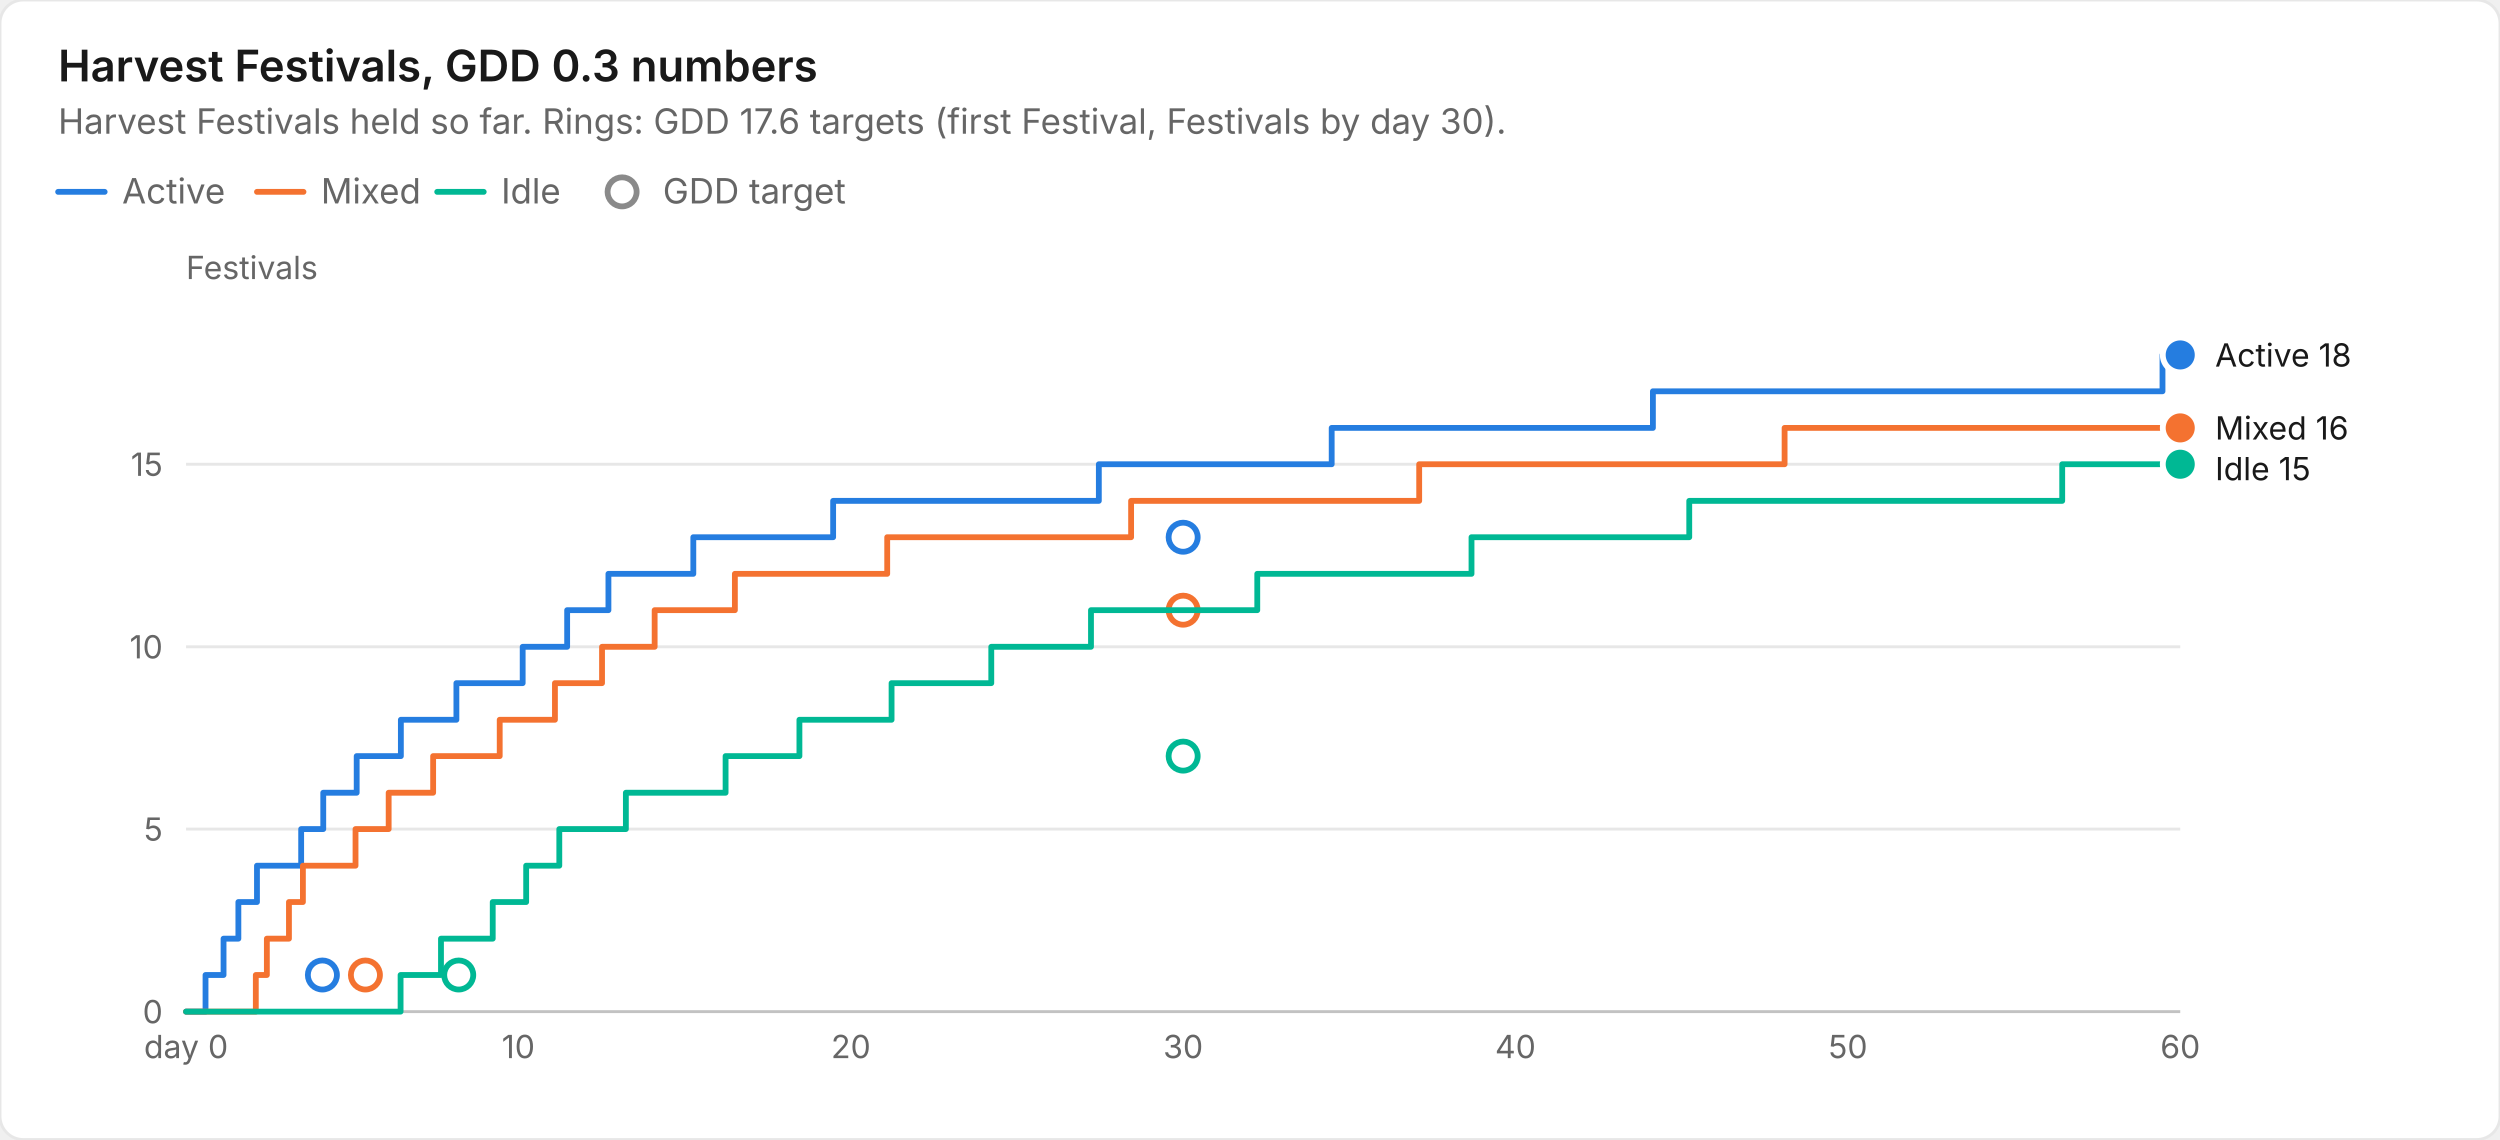
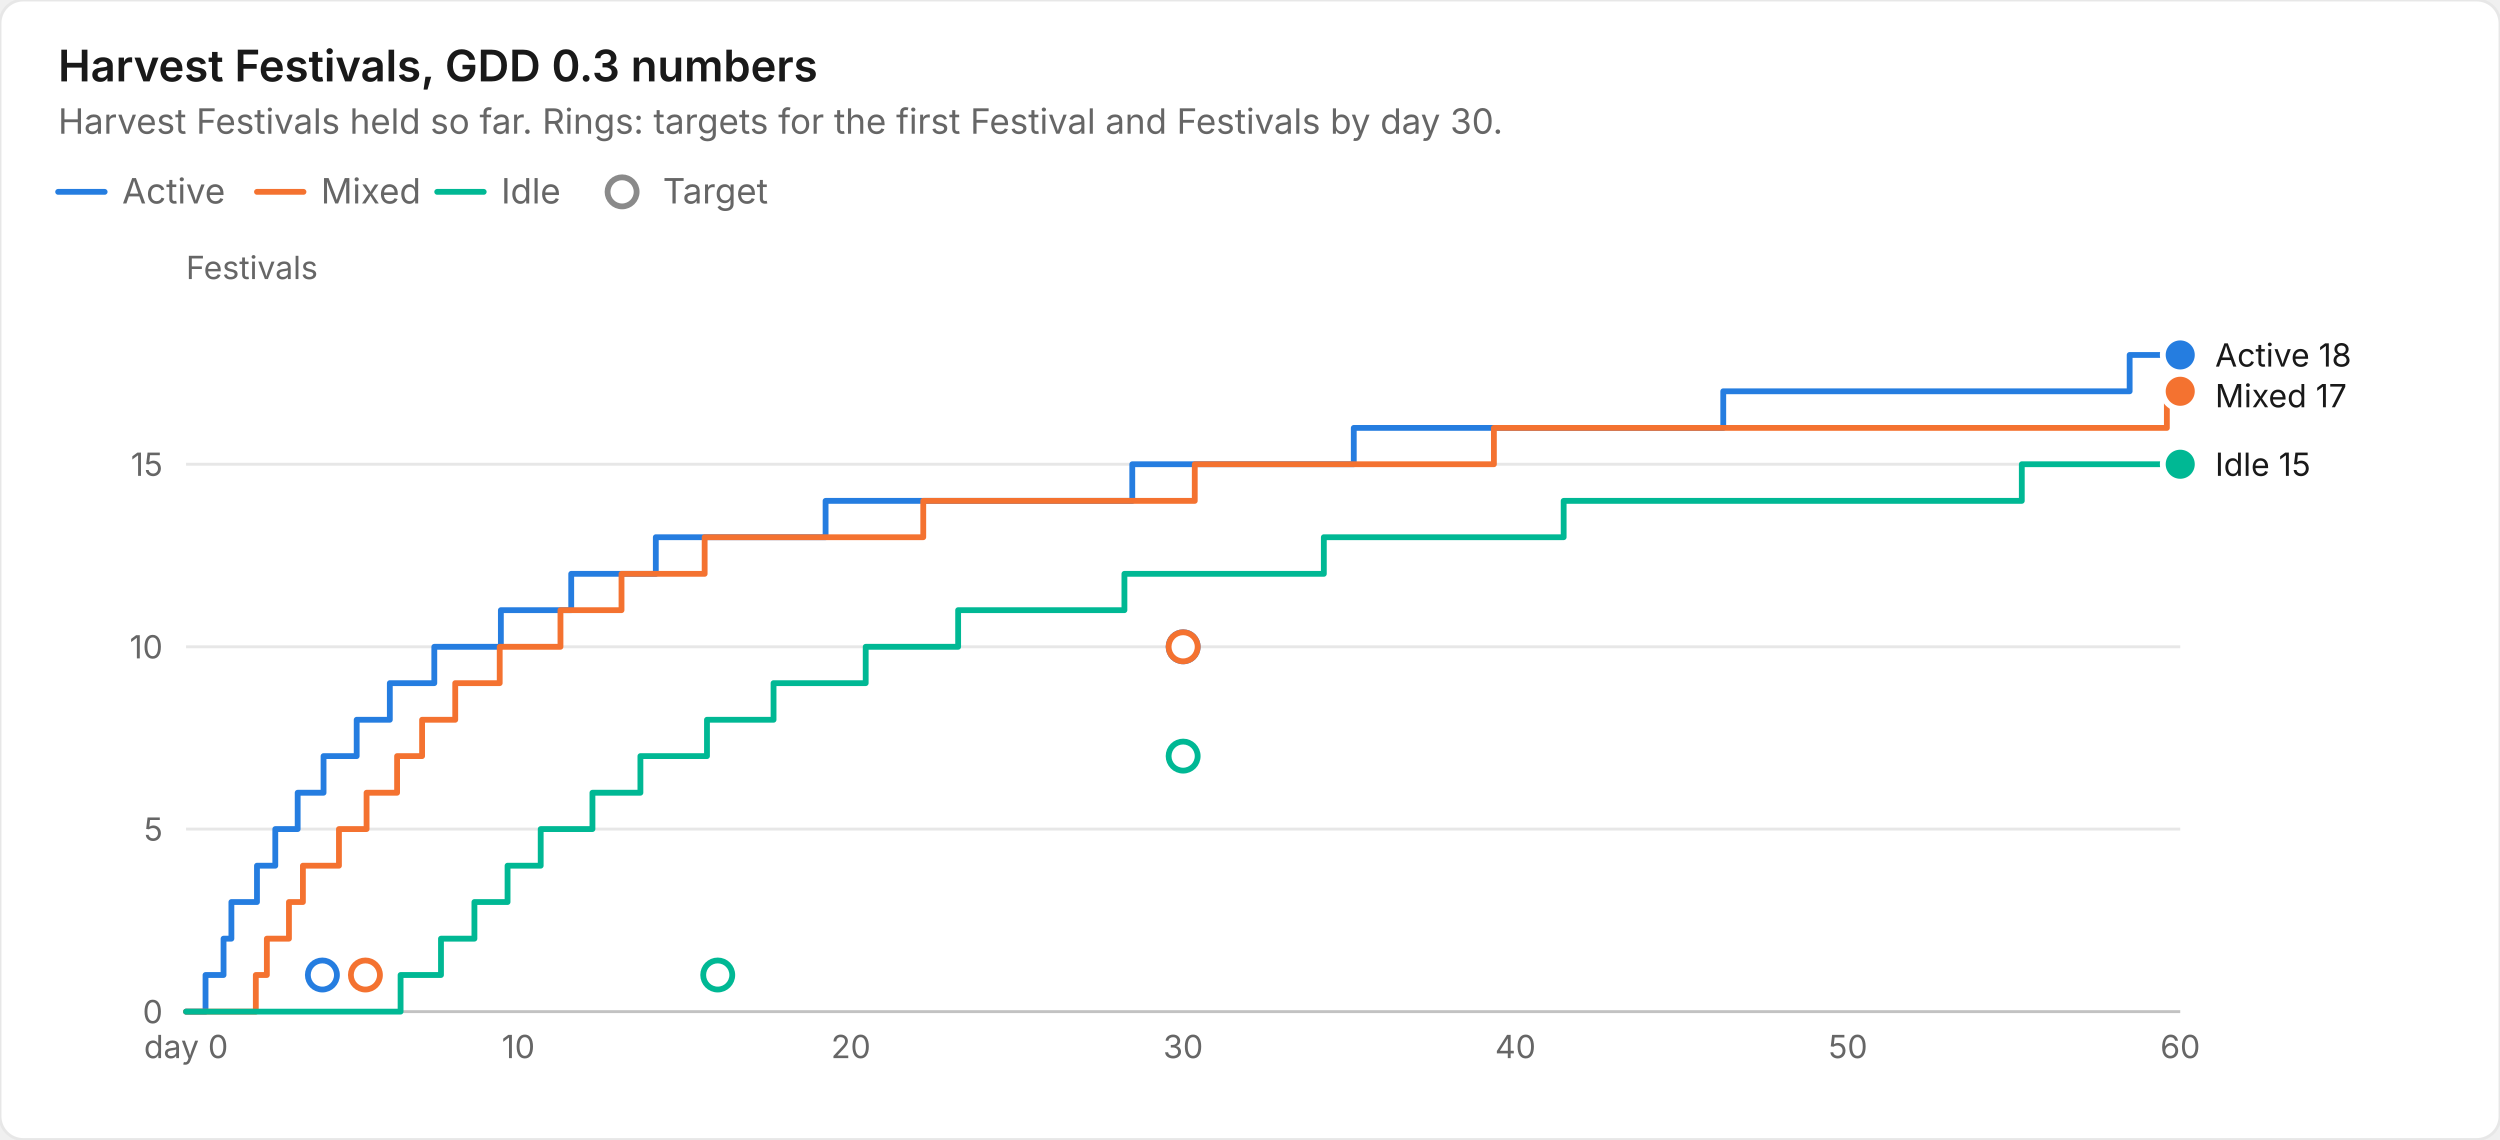
<svg xmlns="http://www.w3.org/2000/svg" viewBox="0 0 860 392" width="860" height="392" font-family="system-ui, -apple-system, &quot;Segoe UI&quot;, sans-serif" role="img">
  <rect width="860" height="392" rx="8" fill="#ffffff" stroke="#e7e7e7" />
  <text x="20" y="28" font-size="15" fill="#191919" text-anchor="start" font-weight="600">Harvest Festivals, GDD 0.3 numbers</text>
-   <text x="20" y="46" font-size="12" fill="#666666" text-anchor="start">Harvest Festivals held so far. Rings: GDD 17.6 targets (first Festival, Festivals by day 30).</text>
+   <text x="20" y="46" font-size="12" fill="#666666" text-anchor="start">Harvest Festivals held so far. Rings: targets for the first Festival and Festivals by day 30.</text>
  <line x1="20" y1="66" x2="36" y2="66" stroke="#257de0" stroke-width="2" stroke-linecap="round" />
  <text x="42" y="70" font-size="12" fill="#666666" text-anchor="start">Active</text>
  <line x1="88.4" y1="66" x2="104.4" y2="66" stroke="#f47230" stroke-width="2" stroke-linecap="round" />
  <text x="110.4" y="70" font-size="12" fill="#666666" text-anchor="start">Mixed</text>
  <line x1="150.4" y1="66" x2="166.4" y2="66" stroke="#00b894" stroke-width="2" stroke-linecap="round" />
  <text x="172.4" y="70" font-size="12" fill="#666666" text-anchor="start">Idle</text>
  <circle cx="214" cy="66" r="5" fill="#ffffff" stroke="#8a8a8a" stroke-width="2" />
-   <text x="228" y="70" font-size="12" fill="#666666" text-anchor="start">GDD target</text>
+   <text x="228" y="70" font-size="12" fill="#666666" text-anchor="start">Target</text>
  <line x1="64" y1="348" x2="750" y2="348" stroke="#c2c2c2" />
  <text x="56" y="352" font-size="11" fill="#666666" text-anchor="end">0</text>
  <line x1="64" y1="285.2" x2="750" y2="285.2" stroke="#e7e7e7" />
  <text x="56" y="289.2" font-size="11" fill="#666666" text-anchor="end">5</text>
  <line x1="64" y1="222.5" x2="750" y2="222.5" stroke="#e7e7e7" />
  <text x="56" y="226.5" font-size="11" fill="#666666" text-anchor="end">10</text>
  <line x1="64" y1="159.7" x2="750" y2="159.7" stroke="#e7e7e7" />
  <text x="56" y="163.7" font-size="11" fill="#666666" text-anchor="end">15</text>
  <text x="64" y="364" font-size="11" fill="#666666" text-anchor="middle">day 0</text>
  <text x="178.3" y="364" font-size="11" fill="#666666" text-anchor="middle">10</text>
  <text x="292.7" y="364" font-size="11" fill="#666666" text-anchor="middle">20</text>
  <text x="407" y="364" font-size="11" fill="#666666" text-anchor="middle">30</text>
  <text x="521.3" y="364" font-size="11" fill="#666666" text-anchor="middle">40</text>
  <text x="635.7" y="364" font-size="11" fill="#666666" text-anchor="middle">50</text>
  <text x="750" y="364" font-size="11" fill="#666666" text-anchor="middle">60</text>
  <text x="64" y="96" font-size="11" fill="#666666" text-anchor="start">Festivals</text>
-   <path d="M64,348H70.7V335.4H76.9V322.9H82V310.3H88.4V297.8H103.6V285.2H111.2V272.7H122.7V260.1H137.9V247.6H157V235H179.8V222.5H195.1V209.9H209.3V197.4H238.5V184.8H286.6V172.3H378V159.7H458.1V147.2H568.6V134.6H743.9V122.1H750" fill="none" stroke="#257de0" stroke-width="2" stroke-linejoin="round" stroke-linecap="round" />
+   <path d="M64,348H70.7V335.4H76.9V322.9H79.6V310.3H88.4V297.8H94.7V285.2H102.4V272.7H111.3V260.1H122.7V247.6H134.1V235H149.4V222.5H172.3V209.9H196.5V197.4H225.6V184.8H284V172.3H389.5V159.7H465.7V147.2H592.8V134.6H732.6V122.1H750" fill="none" stroke="#257de0" stroke-width="2" stroke-linejoin="round" stroke-linecap="round" />
  <circle cx="110.9" cy="335.4" r="5" fill="#ffffff" stroke="#257de0" stroke-width="2" />
-   <circle cx="407" cy="184.8" r="5" fill="#ffffff" stroke="#257de0" stroke-width="2" />
+   <circle cx="407" cy="222.5" r="5" fill="#ffffff" stroke="#257de0" stroke-width="2" />
  <circle cx="750" cy="122.1" r="6" fill="#257de0" stroke="#ffffff" stroke-width="2" />
-   <path d="M64,348H88V335.4H91.8V322.9H99.4V310.3H104.2V297.8H122.3V285.2H133.7V272.7H149V260.1H171.9V247.6H190.9V235H207.1V222.5H225.2V209.9H252.8V197.4H305.2V184.8H389.1V172.3H488.2V159.7H613.9V147.2H750" fill="none" stroke="#f47230" stroke-width="2" stroke-linejoin="round" stroke-linecap="round" />
+   <path d="M64,348H88V335.4H91.8V322.9H99.4V310.3H104.2V297.8H116.6V285.2H126.1V272.7H136.6V260.1H145.2V247.6H156.6V235H171.9V222.5H192.8V209.9H213.8V197.4H242.4V184.8H317.6V172.3H411V159.7H513.9V147.2H745.4V134.6H750" fill="none" stroke="#f47230" stroke-width="2" stroke-linejoin="round" stroke-linecap="round" />
  <circle cx="125.7" cy="335.4" r="5" fill="#ffffff" stroke="#f47230" stroke-width="2" />
-   <circle cx="407" cy="209.9" r="5" fill="#ffffff" stroke="#f47230" stroke-width="2" />
-   <circle cx="750" cy="147.2" r="6" fill="#f47230" stroke="#ffffff" stroke-width="2" />
-   <path d="M64,348H137.8V335.4H151.7V322.9H169.5V310.3H181V297.8H192.4V285.2H215.3V272.7H249.6V260.1H275V247.6H306.7V235H341V222.5H375.3V209.9H432.5V197.4H506.2V184.8H581.1V172.3H709.4V159.7H750" fill="none" stroke="#00b894" stroke-width="2" stroke-linejoin="round" stroke-linecap="round" />
-   <circle cx="157.8" cy="335.4" r="5" fill="#ffffff" stroke="#00b894" stroke-width="2" />
+   <circle cx="407" cy="222.5" r="5" fill="#ffffff" stroke="#f47230" stroke-width="2" />
+   <circle cx="750" cy="134.6" r="6" fill="#f47230" stroke="#ffffff" stroke-width="2" />
+   <path d="M64,348H137.8V335.4H151.7V322.9H163.2V310.3H174.6V297.8H186V285.2H203.8V272.7H220.3V260.1H243.2V247.6H266.1V235H297.8V222.5H329.6V209.9H386.8V197.4H455.4V184.8H537.9V172.3H695.5V159.7H750" fill="none" stroke="#00b894" stroke-width="2" stroke-linejoin="round" stroke-linecap="round" />
+   <circle cx="246.9" cy="335.4" r="5" fill="#ffffff" stroke="#00b894" stroke-width="2" />
  <circle cx="407" cy="260.1" r="5" fill="#ffffff" stroke="#00b894" stroke-width="2" />
  <circle cx="750" cy="159.7" r="6" fill="#00b894" stroke="#ffffff" stroke-width="2" />
  <text x="762" y="126.1" font-size="11" fill="#191919" text-anchor="start">Active 18</text>
-   <text x="762" y="151.2" font-size="11" fill="#191919" text-anchor="start">Mixed 16</text>
-   <text x="762" y="165.2" font-size="11" fill="#191919" text-anchor="start">Idle 15</text>
+   <text x="762" y="140.1" font-size="11" fill="#191919" text-anchor="start">Mixed 17</text>
+   <text x="762" y="163.7" font-size="11" fill="#191919" text-anchor="start">Idle 15</text>
</svg>
